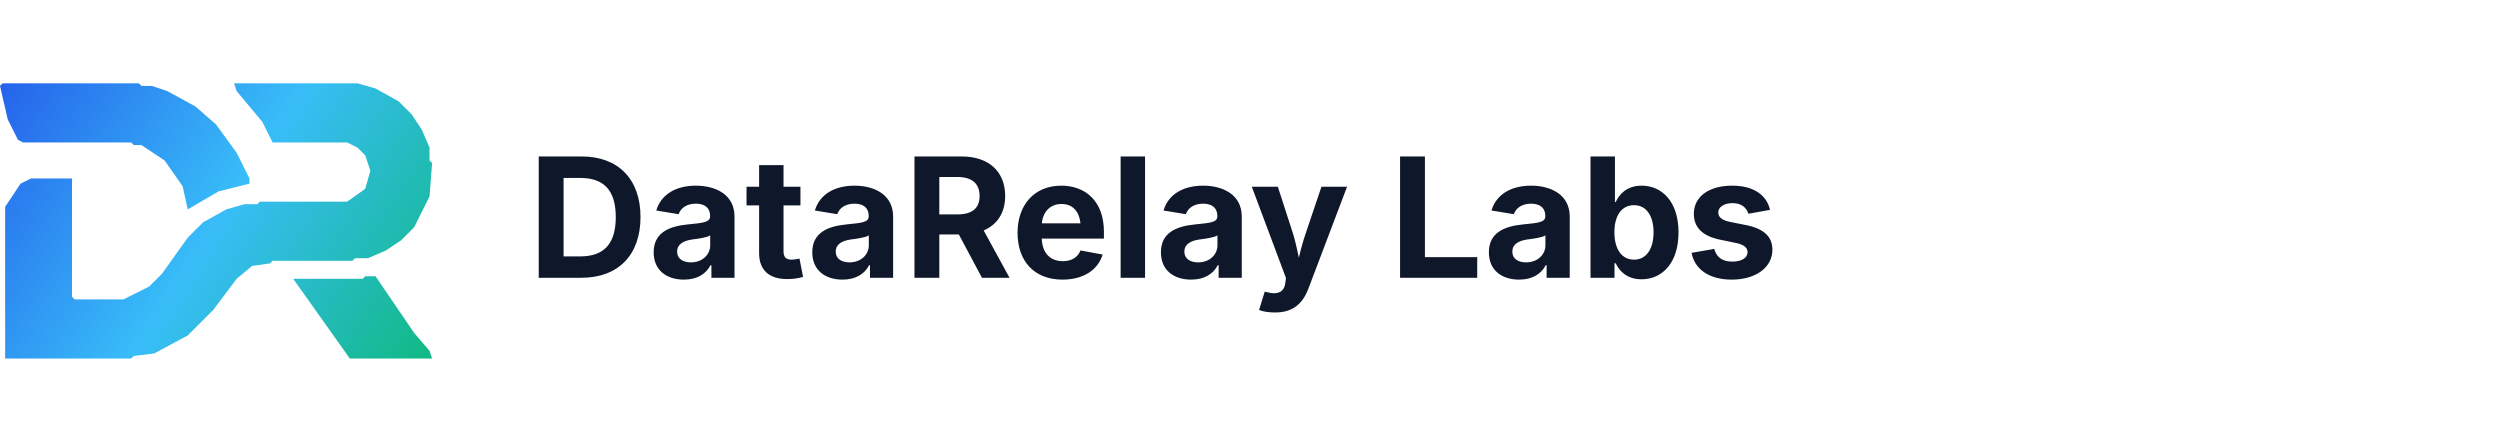
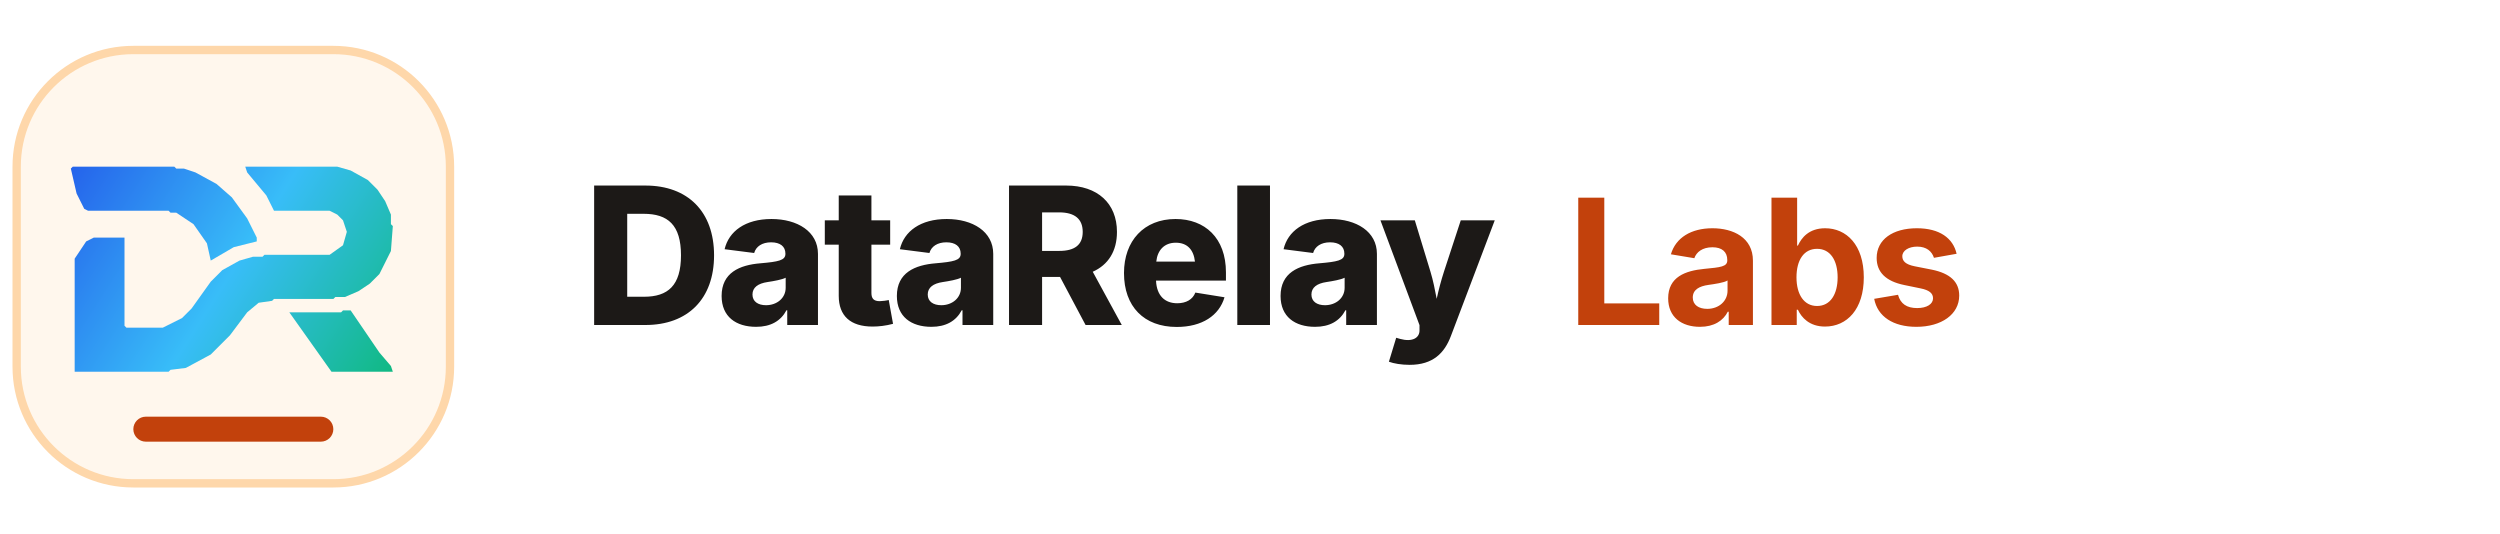
- <svg xmlns="http://www.w3.org/2000/svg" width="360" height="64" viewBox="0 0 360 64" role="img" aria-label="DataRelay Labs">
+ <svg xmlns="http://www.w3.org/2000/svg" width="300" height="64" viewBox="0 0 300 64" role="img" aria-label="DataRelay Labs">
  <defs>
-     <linearGradient id="datarelay-docs-a-light" x1="0" y1="0" x2="169" y2="108" gradientUnits="userSpaceOnUse">
+     <linearGradient id="dr-labs-light" x1="0" y1="0" x2="169" y2="108" gradientUnits="userSpaceOnUse">
      <stop offset="0" stop-color="#2563EB" />
      <stop offset="0.5" stop-color="#38BDF8" />
      <stop offset="1" stop-color="#10B981" />
    </linearGradient>
  </defs>
-   <g transform="translate(0 12) scale(0.3703704)">
-     <path d="M114 76 L136 107 L168 107 L167 104 L161 97 L146 75 L142 75 L141 76 Z" fill="url(#datarelay-docs-a-light)" />
-     <path d="M164 18 L160 12 L155 7 L146 2 L139 0 L91 0 L92 3 L102 15 L106 23 L135 23 L139 25 L142 28 L144 34 L142 41 L135 46 L101 46 L100 47 L95 47 L88 49 L79 54 L73 60 L63 74 L58 79 L48 84 L29 84 L28 83 L28 37 L12 37 L8 39 L2 48 L2 107 L51 107 L52 106 L60 105 L73 98 L83 88 L92 76 L98 71 L105 70 L106 69 L137 69 L138 68 L143 68 L150 65 L156 61 L161 56 L167 44 L168 31 L167 30 L167 25 Z" fill="url(#datarelay-docs-a-light)" />
-     <path d="M0 1 L3 14 L7 22 L9 23 L51 23 L52 24 L55 24 L64 30 L71 40 L73 49 L85 42 L97 39 L97 37 L92 27 L84 16 L76 9 L65 3 L59 1 L55 1 L54 0 L1 0 Z" fill="url(#datarelay-docs-a-light)" />
+   <rect x="2" y="6" width="52" height="52" rx="14" fill="#FFF7ED" stroke="#FED7AA" />
+   <g transform="translate(8.5 20) scale(0.23)">
+     <path d="M114 76 L136 107 L168 107 L167 104 L161 97 L146 75 L142 75 L141 76 Z" fill="url(#dr-labs-light)" />
+     <path d="M164 18 L160 12 L155 7 L146 2 L139 0 L91 0 L92 3 L102 15 L106 23 L135 23 L139 25 L142 28 L144 34 L142 41 L135 46 L101 46 L100 47 L95 47 L88 49 L79 54 L73 60 L63 74 L58 79 L48 84 L29 84 L28 83 L28 37 L12 37 L8 39 L2 48 L2 107 L51 107 L52 106 L60 105 L73 98 L83 88 L92 76 L98 71 L105 70 L106 69 L137 69 L138 68 L143 68 L150 65 L156 61 L161 56 L167 44 L168 31 L167 30 L167 25 Z" fill="url(#dr-labs-light)" />
+     <path d="M0 1 L3 14 L7 22 L9 23 L51 23 L52 24 L55 24 L64 30 L71 40 L73 49 L85 42 L97 39 L97 37 L92 27 L84 16 L76 9 L65 3 L59 1 L55 1 L54 0 L1 0 Z" fill="url(#dr-labs-light)" />
  </g>
-   <text x="76" y="40" font-family="Inter, ui-sans-serif, system-ui, -apple-system, BlinkMacSystemFont, Segoe UI, sans-serif" font-size="24" font-weight="750" fill="#0F172A">DataRelay Labs</text>
+   <rect x="16" y="50" width="24" height="3" rx="1.5" fill="#C2410C" />
+   <text x="70" y="39" font-family="Inter, ui-sans-serif, system-ui, -apple-system, BlinkMacSystemFont, Segoe UI, sans-serif" font-size="23" font-weight="780" letter-spacing="-0.7" fill="#1C1917">DataRelay</text>
+   <text x="188" y="39" font-family="Inter, ui-sans-serif, system-ui, -apple-system, BlinkMacSystemFont, Segoe UI, sans-serif" font-size="21" font-weight="720" letter-spacing="-0.4" fill="#C2410C">Labs</text>
</svg>
